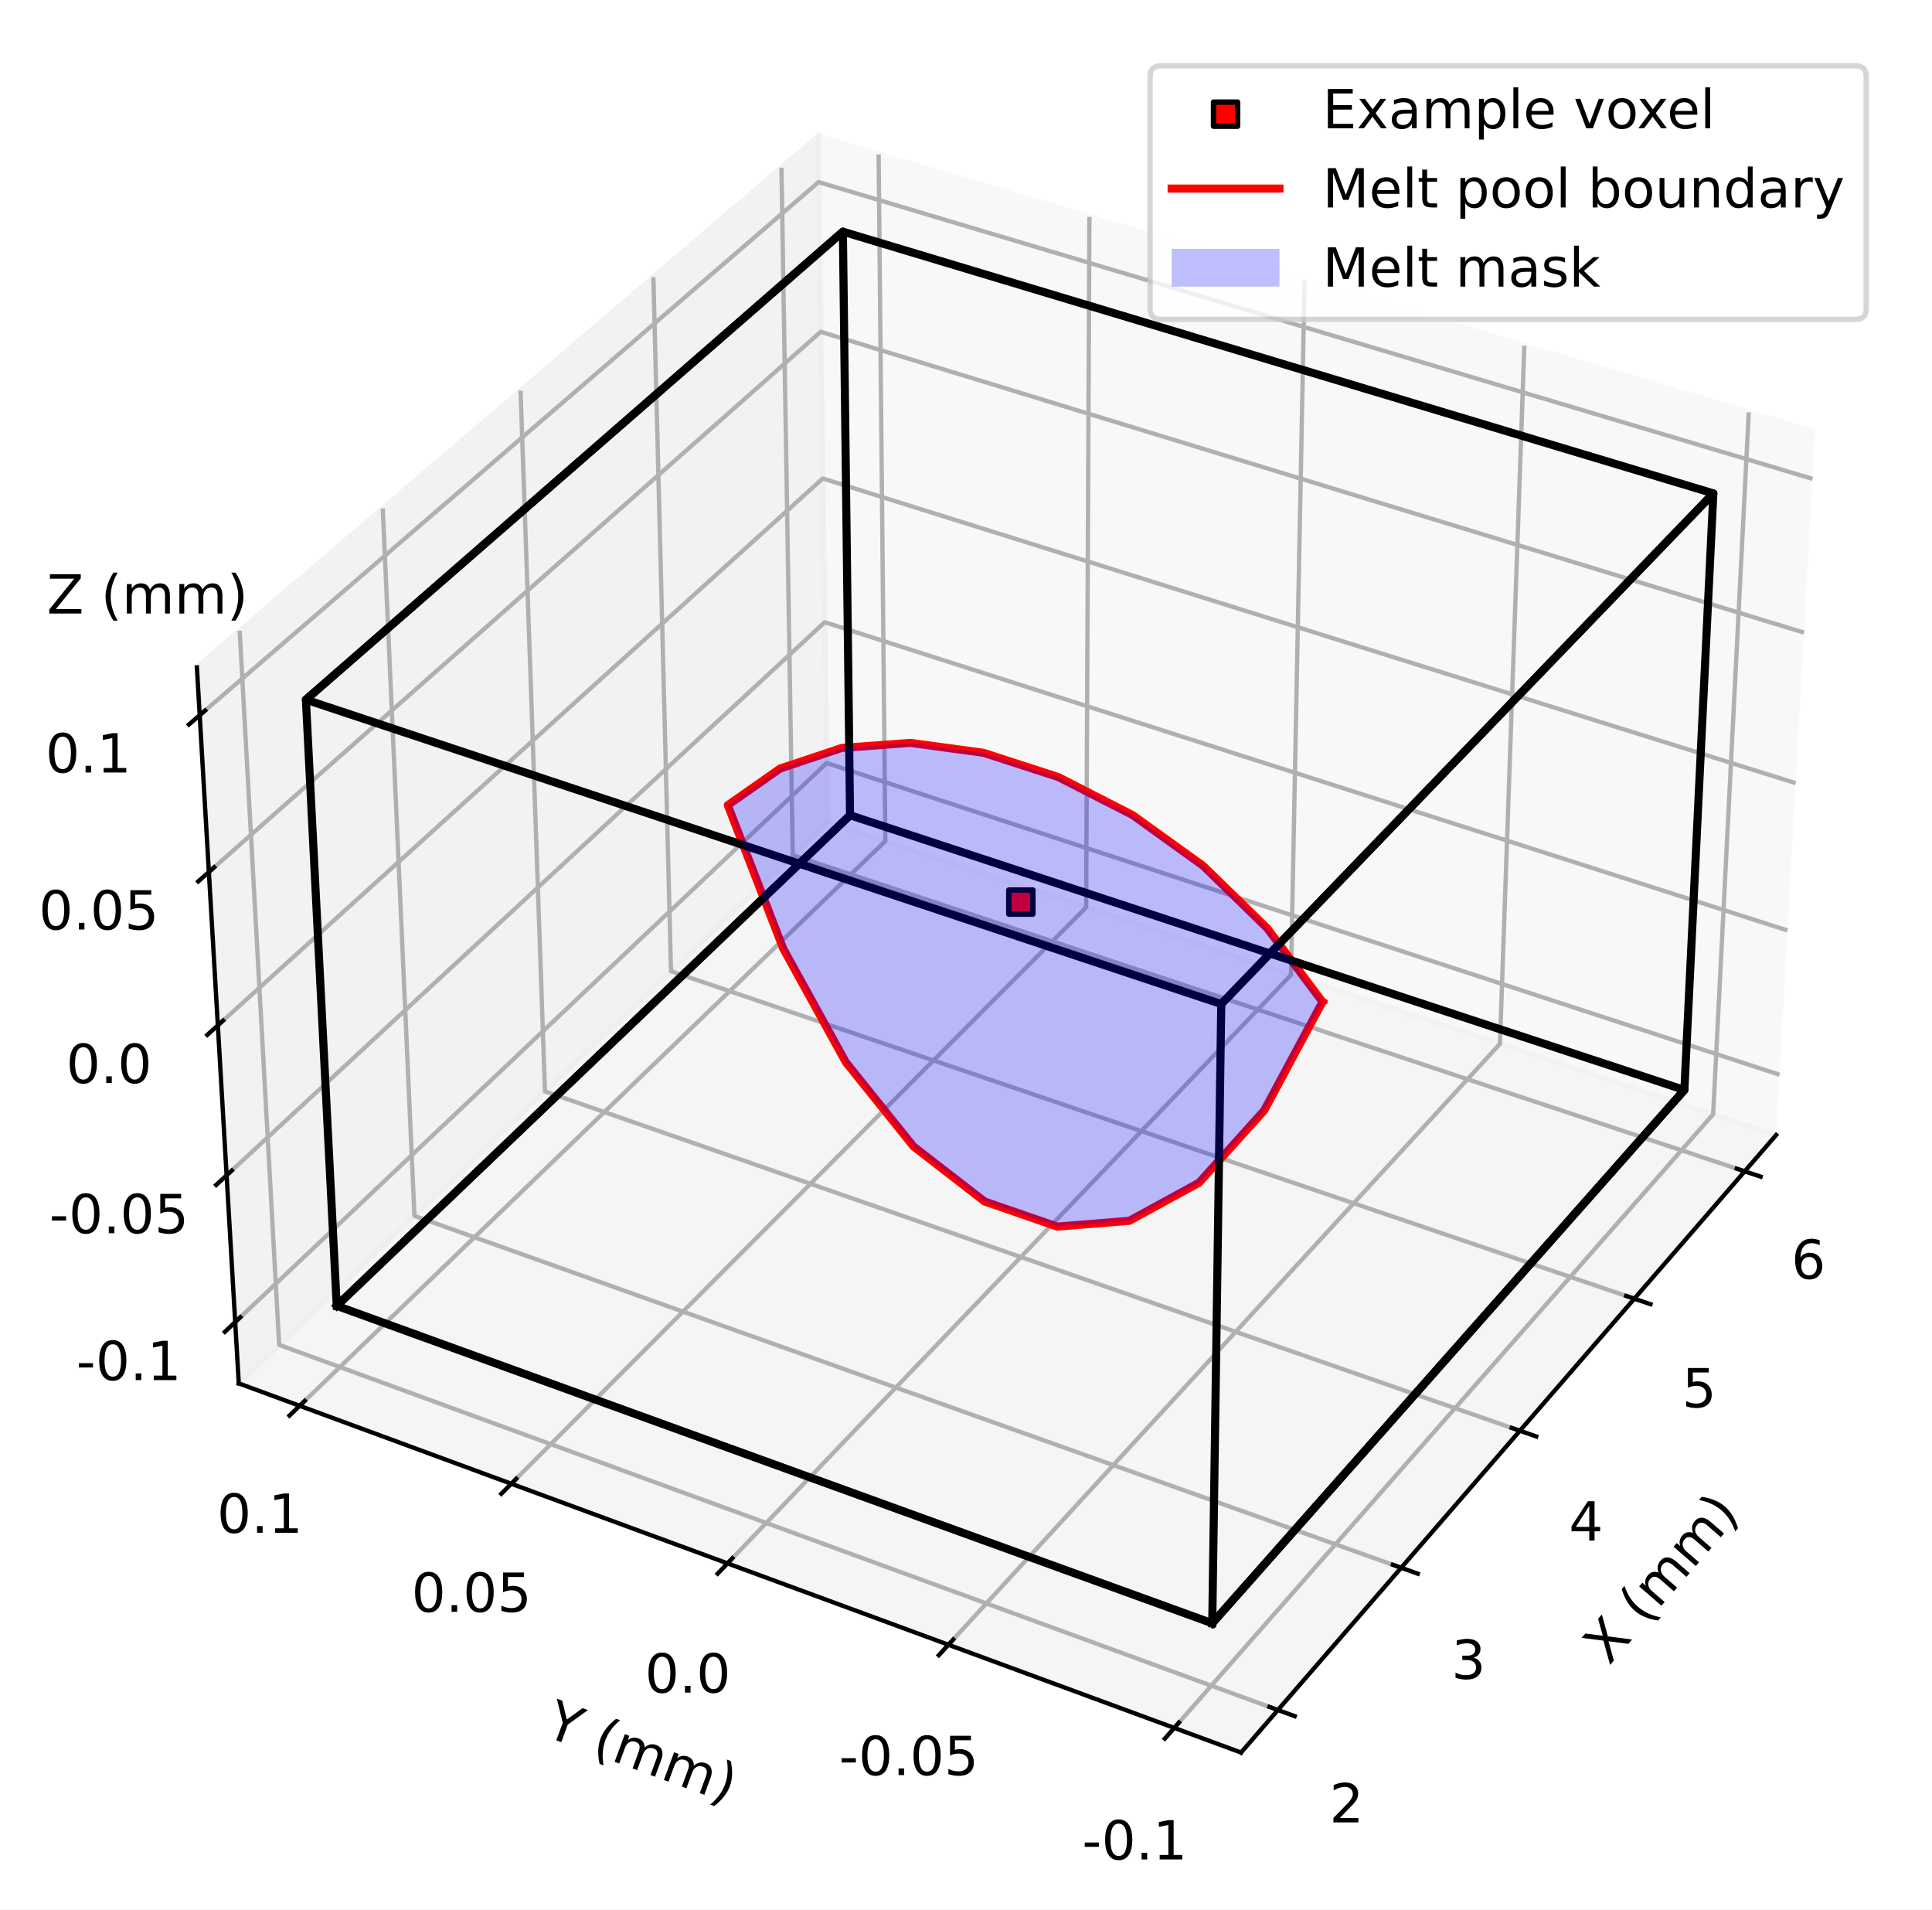
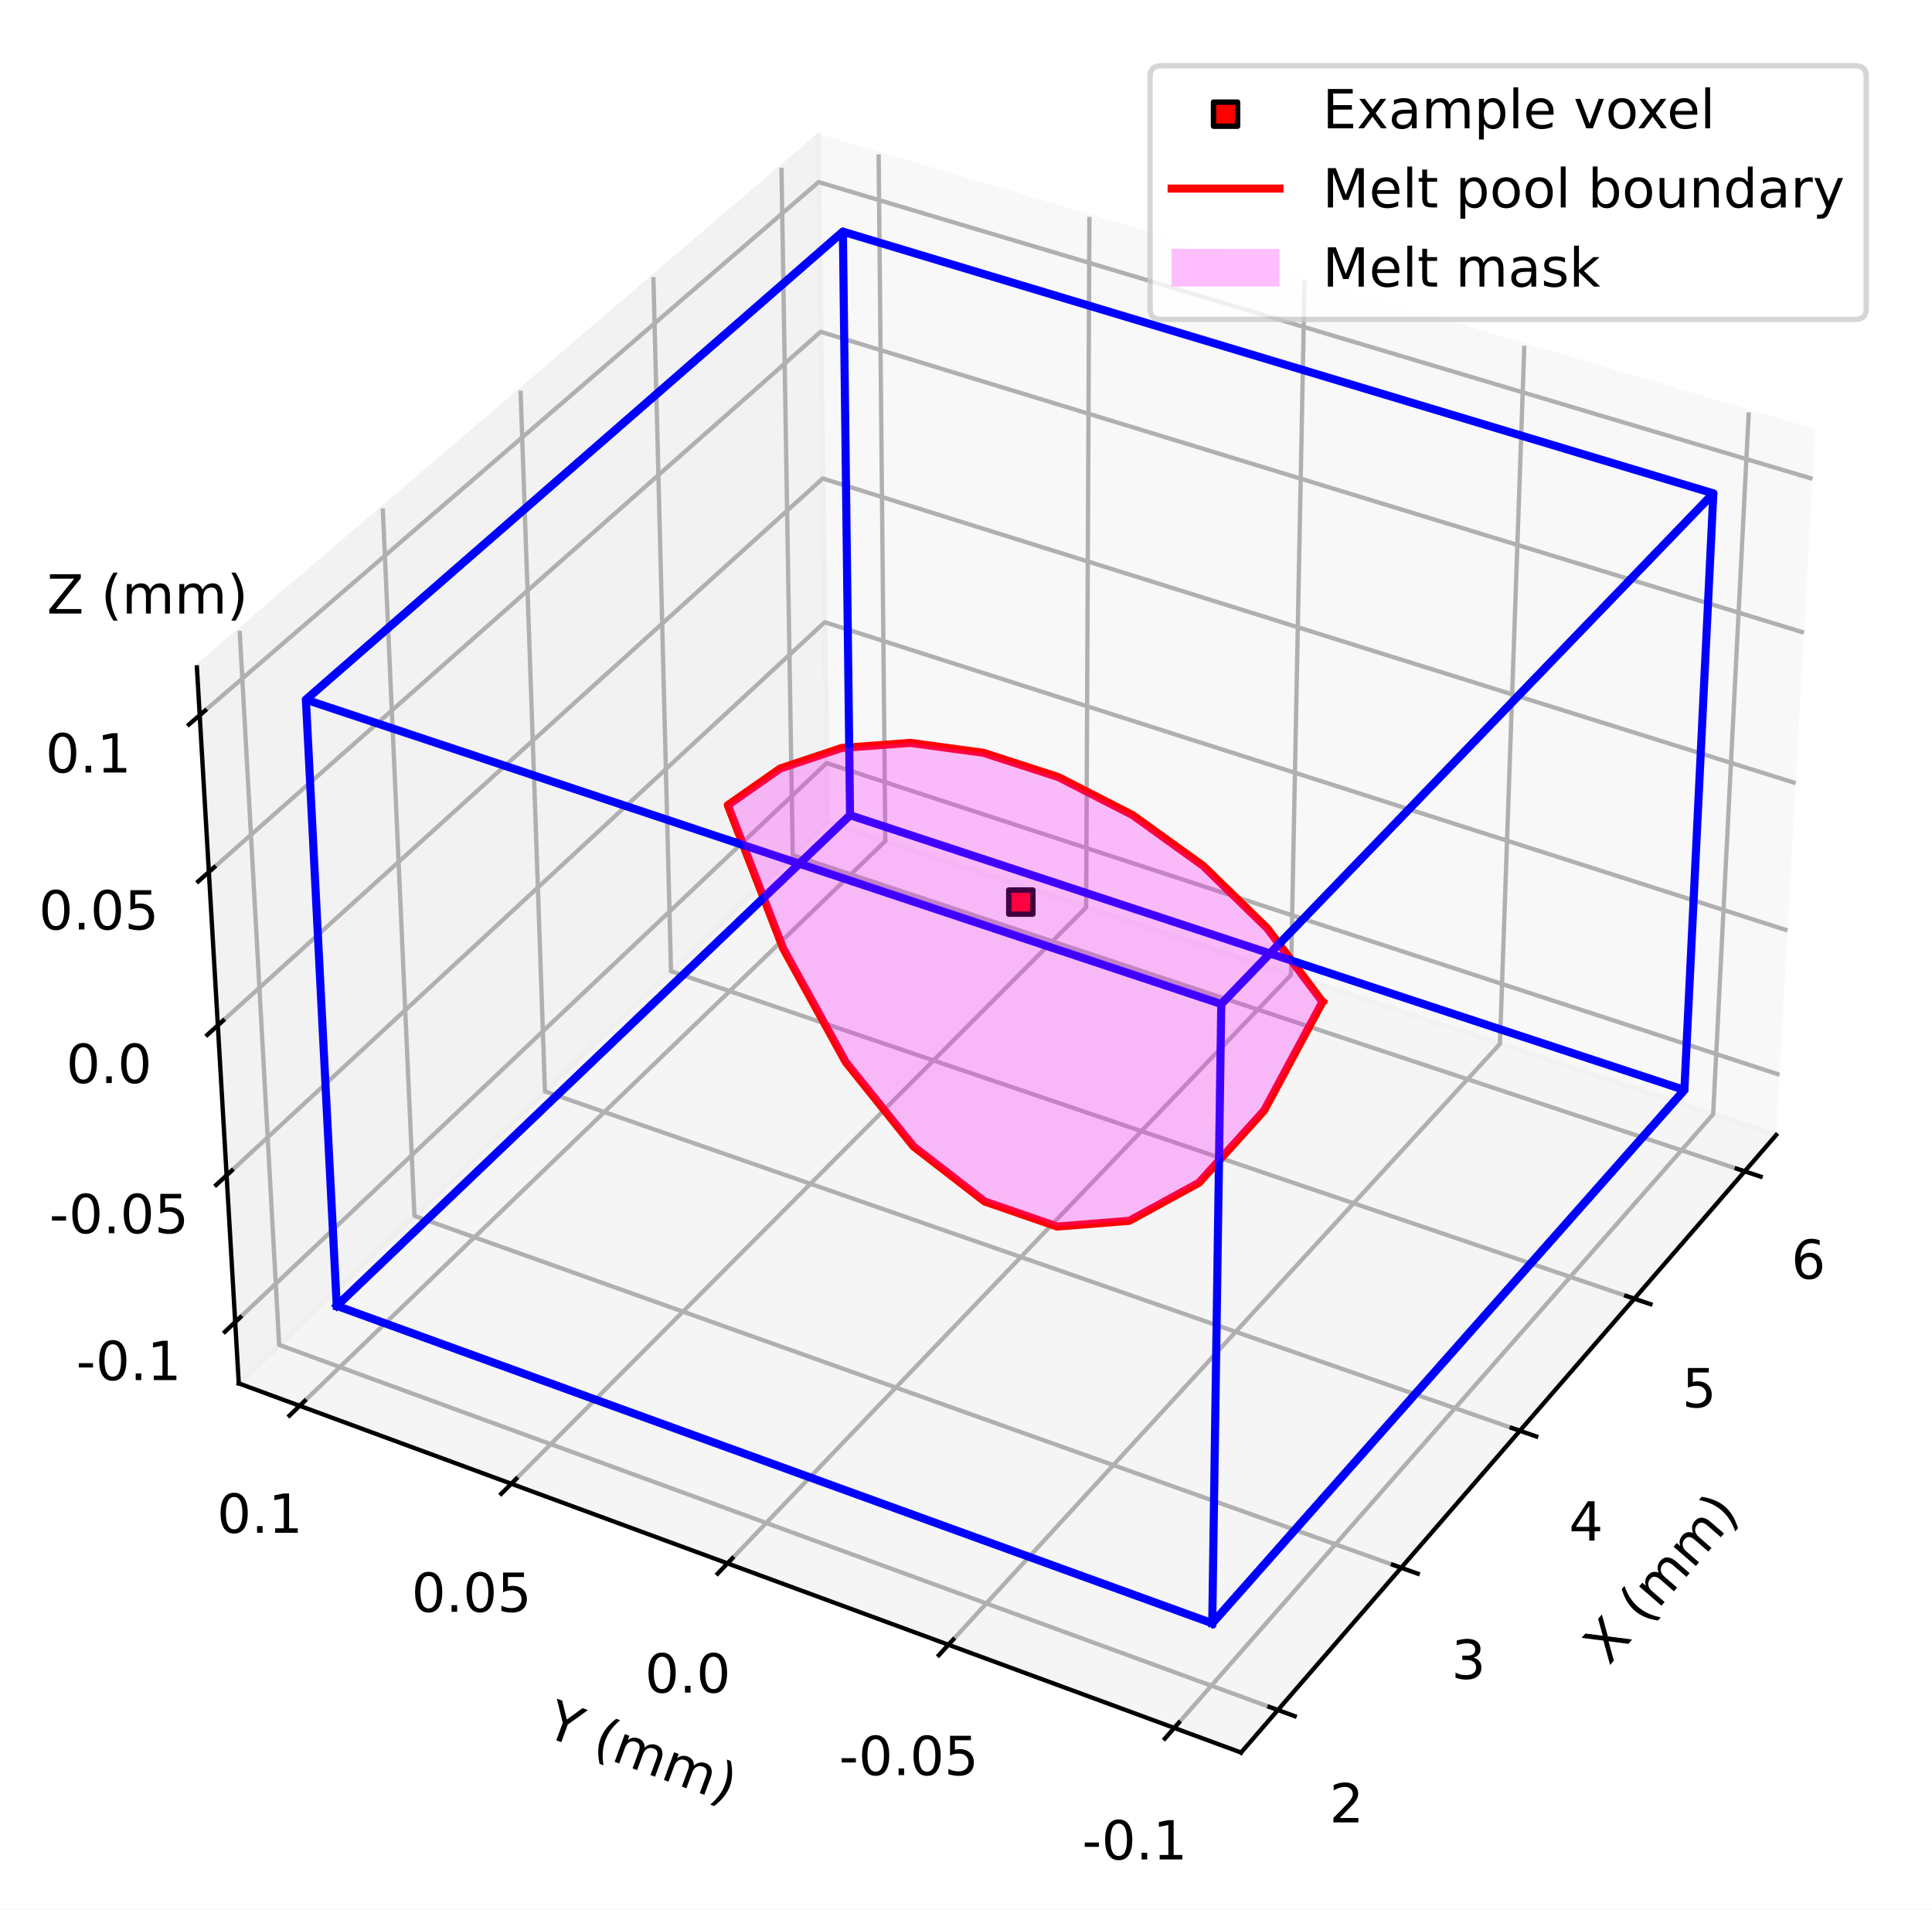
<svg xmlns="http://www.w3.org/2000/svg" xmlns:xlink="http://www.w3.org/1999/xlink" width="358.395pt" height="354.142pt" viewBox="0 0 358.395 354.142" version="1.1">
  <defs>
    <style type="text/css">*{stroke-linejoin: round; stroke-linecap: butt}</style>
  </defs>
  <g id="figure_1">
    <g id="patch_1">
      <path d="M 0 354.142  L 358.395 354.142  L 358.395 0  L 0 0  z " style="fill: #ffffff" />
    </g>
    <g id="patch_2">
      <path d="M 18.555 339.84  L 351.195 339.84  L 351.195 7.2  L 18.555 7.2  z " style="fill: #ffffff" />
    </g>
    <g id="pane3d_1">
      <g id="patch_3">
        <path d="M 329.483 210.506  L 153.502 152.449  L 151.738 25.306  L 336.715 80.112  " style="fill: #f2f2f2; opacity: 0.5; stroke: #f2f2f2; stroke-linejoin: miter" />
      </g>
    </g>
    <g id="pane3d_2">
      <g id="patch_4">
        <path d="M 44.294 256.569  L 153.502 152.449  L 151.738 25.306  L 36.527 123.775  " style="fill: #e6e6e6; opacity: 0.5; stroke: #e6e6e6; stroke-linejoin: miter" />
      </g>
    </g>
    <g id="pane3d_3">
      <g id="patch_5">
        <path d="M 230.219 325.033  L 329.483 210.506  L 153.502 152.449  L 44.294 256.569  " style="fill: #ececec; opacity: 0.5; stroke: #ececec; stroke-linejoin: miter" />
      </g>
    </g>
    <g id="grid3d_1">
      <g id="Line3DCollection_1">
        <path d="M 237.054 317.147  L 51.786 249.426  L 44.461 116.993  " style="fill: none; stroke: #b0b0b0; stroke-width: 0.8" />
        <path d="M 259.92 290.765  L 76.88 225.501  L 71.004 94.308  " style="fill: none; stroke: #b0b0b0; stroke-width: 0.8" />
        <path d="M 281.944 265.354  L 101.094 202.415  L 96.568 72.459  " style="fill: none; stroke: #b0b0b0; stroke-width: 0.8" />
        <path d="M 303.173 240.862  L 124.473 180.126  L 121.205 51.402  " style="fill: none; stroke: #b0b0b0; stroke-width: 0.8" />
        <path d="M 323.647 217.239  L 147.059 158.593  L 144.966 31.094  " style="fill: none; stroke: #b0b0b0; stroke-width: 0.8" />
      </g>
    </g>
    <g id="grid3d_2">
      <g id="Line3DCollection_2">
        <path d="M 324.403 76.464  L 317.796 206.651  L 217.826 320.469  " style="fill: none; stroke: #b0b0b0; stroke-width: 0.8" />
        <path d="M 282.77 64.129  L 278.246 193.603  L 175.936 305.044  " style="fill: none; stroke: #b0b0b0; stroke-width: 0.8" />
        <path d="M 242.008 52.052  L 239.484 180.815  L 134.952 289.952  " style="fill: none; stroke: #b0b0b0; stroke-width: 0.8" />
        <path d="M 202.091 40.225  L 201.487 168.279  L 94.845 275.183  " style="fill: none; stroke: #b0b0b0; stroke-width: 0.8" />
        <path d="M 162.991 28.64  L 164.232 155.989  L 55.588 260.728  " style="fill: none; stroke: #b0b0b0; stroke-width: 0.8" />
      </g>
    </g>
    <g id="grid3d_3">
      <g id="Line3DCollection_3">
        <path d="M 43.629 245.2  L 153.351 141.523  L 330.103 199.324  " style="fill: none; stroke: #b0b0b0; stroke-width: 0.8" />
        <path d="M 42.037 217.984  L 152.988 115.398  L 331.587 172.569  " style="fill: none; stroke: #b0b0b0; stroke-width: 0.8" />
        <path d="M 40.41 190.167  L 152.618 88.741  L 333.102 145.244  " style="fill: none; stroke: #b0b0b0; stroke-width: 0.8" />
        <path d="M 38.746 161.728  L 152.241 61.537  L 334.65 117.331  " style="fill: none; stroke: #b0b0b0; stroke-width: 0.8" />
        <path d="M 37.046 132.647  L 151.855 33.768  L 336.232 88.809  " style="fill: none; stroke: #b0b0b0; stroke-width: 0.8" />
      </g>
    </g>
    <g id="axis3d_1">
      <g id="line2d_1">
        <path d="M 329.483 210.506  L 230.219 325.033  " style="fill: none; stroke: #000000; stroke-width: 0.8; stroke-linecap: square" />
      </g>
      <g id="xtick_1">
        <g id="line2d_2">
          <path d="M 235.497 316.578  L 240.171 318.286  " style="fill: none; stroke: #000000; stroke-width: 0.8; stroke-linecap: square" />
        </g>
        <g id="text_1">
          <g transform="translate(246.6219 337.9951) scale(0.1 -0.1)">
            <defs>
              <path id="DejaVuSans-32" d="M 1228 531  L 3431 531  L 3431 0  L 469 0  L 469 531  Q 828 903 1448 1529  Q 2069 2156 2228 2338  Q 2531 2678 2651 2914  Q 2772 3150 2772 3378  Q 2772 3750 2511 3984  Q 2250 4219 1831 4219  Q 1534 4219 1204 4116  Q 875 4013 500 3803  L 500 4441  Q 881 4594 1212 4672  Q 1544 4750 1819 4750  Q 2544 4750 2975 4387  Q 3406 4025 3406 3419  Q 3406 3131 3298 2873  Q 3191 2616 2906 2266  Q 2828 2175 2409 1742  Q 1991 1309 1228 531  z " transform="scale(0.015625)" />
            </defs>
            <use xlink:href="#DejaVuSans-32" />
          </g>
        </g>
      </g>
      <g id="xtick_2">
        <g id="line2d_3">
          <path d="M 258.384 290.217  L 262.996 291.862  " style="fill: none; stroke: #000000; stroke-width: 0.8; stroke-linecap: square" />
        </g>
        <g id="text_2">
          <g transform="translate(269.2452 311.3693) scale(0.1 -0.1)">
            <defs>
              <path id="DejaVuSans-33" d="M 2597 2516  Q 3050 2419 3304 2112  Q 3559 1806 3559 1356  Q 3559 666 3084 287  Q 2609 -91 1734 -91  Q 1441 -91 1130 -33  Q 819 25 488 141  L 488 750  Q 750 597 1062 519  Q 1375 441 1716 441  Q 2309 441 2620 675  Q 2931 909 2931 1356  Q 2931 1769 2642 2001  Q 2353 2234 1838 2234  L 1294 2234  L 1294 2753  L 1863 2753  Q 2328 2753 2575 2939  Q 2822 3125 2822 3475  Q 2822 3834 2567 4026  Q 2313 4219 1838 4219  Q 1578 4219 1281 4162  Q 984 4106 628 3988  L 628 4550  Q 988 4650 1302 4700  Q 1616 4750 1894 4750  Q 2613 4750 3031 4423  Q 3450 4097 3450 3541  Q 3450 3153 3228 2886  Q 3006 2619 2597 2516  z " transform="scale(0.015625)" />
            </defs>
            <use xlink:href="#DejaVuSans-33" />
          </g>
        </g>
      </g>
      <g id="xtick_3">
        <g id="line2d_4">
          <path d="M 280.428 264.827  L 284.981 266.411  " style="fill: none; stroke: #000000; stroke-width: 0.8; stroke-linecap: square" />
        </g>
        <g id="text_3">
          <g transform="translate(291.0358 285.7234) scale(0.1 -0.1)">
            <defs>
              <path id="DejaVuSans-34" d="M 2419 4116  L 825 1625  L 2419 1625  L 2419 4116  z M 2253 4666  L 3047 4666  L 3047 1625  L 3713 1625  L 3713 1100  L 3047 1100  L 3047 0  L 2419 0  L 2419 1100  L 313 1100  L 313 1709  L 2253 4666  z " transform="scale(0.015625)" />
            </defs>
            <use xlink:href="#DejaVuSans-34" />
          </g>
        </g>
      </g>
      <g id="xtick_4">
        <g id="line2d_5">
          <path d="M 301.675 240.353  L 306.171 241.881  " style="fill: none; stroke: #000000; stroke-width: 0.8; stroke-linecap: square" />
        </g>
        <g id="text_4">
          <g transform="translate(312.0391 261.0042) scale(0.1 -0.1)">
            <defs>
              <path id="DejaVuSans-35" d="M 691 4666  L 3169 4666  L 3169 4134  L 1269 4134  L 1269 2991  Q 1406 3038 1543 3061  Q 1681 3084 1819 3084  Q 2600 3084 3056 2656  Q 3513 2228 3513 1497  Q 3513 744 3044 326  Q 2575 -91 1722 -91  Q 1428 -91 1123 -41  Q 819 9 494 109  L 494 744  Q 775 591 1075 516  Q 1375 441 1709 441  Q 2250 441 2565 725  Q 2881 1009 2881 1497  Q 2881 1984 2565 2268  Q 2250 2553 1709 2553  Q 1456 2553 1204 2497  Q 953 2441 691 2322  L 691 4666  z " transform="scale(0.015625)" />
            </defs>
            <use xlink:href="#DejaVuSans-35" />
          </g>
        </g>
      </g>
      <g id="xtick_5">
        <g id="line2d_6">
          <path d="M 322.169 216.748  L 326.608 218.222  " style="fill: none; stroke: #000000; stroke-width: 0.8; stroke-linecap: square" />
        </g>
        <g id="text_5">
          <g transform="translate(332.2968 237.1624) scale(0.1 -0.1)">
            <defs>
              <path id="DejaVuSans-36" d="M 2113 2584  Q 1688 2584 1439 2293  Q 1191 2003 1191 1497  Q 1191 994 1439 701  Q 1688 409 2113 409  Q 2538 409 2786 701  Q 3034 994 3034 1497  Q 3034 2003 2786 2293  Q 2538 2584 2113 2584  z M 3366 4563  L 3366 3988  Q 3128 4100 2886 4159  Q 2644 4219 2406 4219  Q 1781 4219 1451 3797  Q 1122 3375 1075 2522  Q 1259 2794 1537 2939  Q 1816 3084 2150 3084  Q 2853 3084 3261 2657  Q 3669 2231 3669 1497  Q 3669 778 3244 343  Q 2819 -91 2113 -91  Q 1303 -91 875 529  Q 447 1150 447 2328  Q 447 3434 972 4092  Q 1497 4750 2381 4750  Q 2619 4750 2861 4703  Q 3103 4656 3366 4563  z " transform="scale(0.015625)" />
            </defs>
            <use xlink:href="#DejaVuSans-36" />
          </g>
        </g>
      </g>
      <g id="text_6">
        <g transform="translate(298.4852 309.0163) rotate(-49.0834) scale(0.1 -0.1)">
          <defs>
            <path id="DejaVuSans-58" d="M 403 4666  L 1081 4666  L 2241 2931  L 3406 4666  L 4084 4666  L 2584 2425  L 4184 0  L 3506 0  L 2194 1984  L 872 0  L 191 0  L 1856 2491  L 403 4666  z " transform="scale(0.015625)" />
            <path id="DejaVuSans-20" transform="scale(0.015625)" />
            <path id="DejaVuSans-28" d="M 1984 4856  Q 1566 4138 1362 3434  Q 1159 2731 1159 2009  Q 1159 1288 1364 580  Q 1569 -128 1984 -844  L 1484 -844  Q 1016 -109 783 600  Q 550 1309 550 2009  Q 550 2706 781 3412  Q 1013 4119 1484 4856  L 1984 4856  z " transform="scale(0.015625)" />
            <path id="DejaVuSans-6d" d="M 3328 2828  Q 3544 3216 3844 3400  Q 4144 3584 4550 3584  Q 5097 3584 5394 3201  Q 5691 2819 5691 2113  L 5691 0  L 5113 0  L 5113 2094  Q 5113 2597 4934 2840  Q 4756 3084 4391 3084  Q 3944 3084 3684 2787  Q 3425 2491 3425 1978  L 3425 0  L 2847 0  L 2847 2094  Q 2847 2600 2669 2842  Q 2491 3084 2119 3084  Q 1678 3084 1418 2786  Q 1159 2488 1159 1978  L 1159 0  L 581 0  L 581 3500  L 1159 3500  L 1159 2956  Q 1356 3278 1631 3431  Q 1906 3584 2284 3584  Q 2666 3584 2933 3390  Q 3200 3197 3328 2828  z " transform="scale(0.015625)" />
            <path id="DejaVuSans-29" d="M 513 4856  L 1013 4856  Q 1481 4119 1714 3412  Q 1947 2706 1947 2009  Q 1947 1309 1714 600  Q 1481 -109 1013 -844  L 513 -844  Q 928 -128 1133 580  Q 1338 1288 1338 2009  Q 1338 2731 1133 3434  Q 928 4138 513 4856  z " transform="scale(0.015625)" />
          </defs>
          <use xlink:href="#DejaVuSans-58" />
          <use xlink:href="#DejaVuSans-20" transform="translate(68.50586 0)" />
          <use xlink:href="#DejaVuSans-28" transform="translate(100.293 0)" />
          <use xlink:href="#DejaVuSans-6d" transform="translate(139.3066 0)" />
          <use xlink:href="#DejaVuSans-6d" transform="translate(236.7188 0)" />
          <use xlink:href="#DejaVuSans-29" transform="translate(334.1309 0)" />
        </g>
      </g>
    </g>
    <g id="axis3d_2">
      <g id="line2d_7">
        <path d="M 44.294 256.569  L 230.219 325.033  " style="fill: none; stroke: #000000; stroke-width: 0.8; stroke-linecap: square" />
      </g>
      <g id="xtick_6">
        <g id="line2d_8">
          <path d="M 218.695 319.479  L 216.084 322.453  " style="fill: none; stroke: #000000; stroke-width: 0.8; stroke-linecap: square" />
        </g>
        <g id="text_7">
          <g transform="translate(200.735 344.8621) scale(0.1 -0.1)">
            <defs>
              <path id="DejaVuSans-2d" d="M 313 2009  L 1997 2009  L 1997 1497  L 313 1497  L 313 2009  z " transform="scale(0.015625)" />
              <path id="DejaVuSans-30" d="M 2034 4250  Q 1547 4250 1301 3770  Q 1056 3291 1056 2328  Q 1056 1369 1301 889  Q 1547 409 2034 409  Q 2525 409 2770 889  Q 3016 1369 3016 2328  Q 3016 3291 2770 3770  Q 2525 4250 2034 4250  z M 2034 4750  Q 2819 4750 3233 4129  Q 3647 3509 3647 2328  Q 3647 1150 3233 529  Q 2819 -91 2034 -91  Q 1250 -91 836 529  Q 422 1150 422 2328  Q 422 3509 836 4129  Q 1250 4750 2034 4750  z " transform="scale(0.015625)" />
              <path id="DejaVuSans-2e" d="M 684 794  L 1344 794  L 1344 0  L 684 0  L 684 794  z " transform="scale(0.015625)" />
              <path id="DejaVuSans-31" d="M 794 531  L 1825 531  L 1825 4091  L 703 3866  L 703 4441  L 1819 4666  L 2450 4666  L 2450 531  L 3481 531  L 3481 0  L 794 0  L 794 531  z " transform="scale(0.015625)" />
            </defs>
            <use xlink:href="#DejaVuSans-2d" />
            <use xlink:href="#DejaVuSans-30" transform="translate(36.08398 0)" />
            <use xlink:href="#DejaVuSans-2e" transform="translate(99.70703 0)" />
            <use xlink:href="#DejaVuSans-31" transform="translate(131.4941 0)" />
          </g>
        </g>
      </g>
      <g id="xtick_7">
        <g id="line2d_9">
          <path d="M 176.825 304.075  L 174.154 306.984  " style="fill: none; stroke: #000000; stroke-width: 0.8; stroke-linecap: square" />
        </g>
        <g id="text_8">
          <g transform="translate(155.6485 329.2176) scale(0.1 -0.1)">
            <use xlink:href="#DejaVuSans-2d" />
            <use xlink:href="#DejaVuSans-30" transform="translate(36.08398 0)" />
            <use xlink:href="#DejaVuSans-2e" transform="translate(99.70703 0)" />
            <use xlink:href="#DejaVuSans-30" transform="translate(131.4941 0)" />
            <use xlink:href="#DejaVuSans-35" transform="translate(195.1172 0)" />
          </g>
        </g>
      </g>
      <g id="xtick_8">
        <g id="line2d_10">
          <path d="M 135.859 289.005  L 133.133 291.851  " style="fill: none; stroke: #000000; stroke-width: 0.8; stroke-linecap: square" />
        </g>
        <g id="text_9">
          <g transform="translate(119.6372 313.9123) scale(0.1 -0.1)">
            <use xlink:href="#DejaVuSans-30" />
            <use xlink:href="#DejaVuSans-2e" transform="translate(63.62305 0)" />
            <use xlink:href="#DejaVuSans-30" transform="translate(95.41016 0)" />
          </g>
        </g>
      </g>
      <g id="xtick_9">
        <g id="line2d_11">
          <path d="M 95.77 274.256  L 92.991 277.042  " style="fill: none; stroke: #000000; stroke-width: 0.8; stroke-linecap: square" />
        </g>
        <g id="text_10">
          <g transform="translate(76.33901 298.9354) scale(0.1 -0.1)">
            <use xlink:href="#DejaVuSans-30" />
            <use xlink:href="#DejaVuSans-2e" transform="translate(63.62305 0)" />
            <use xlink:href="#DejaVuSans-30" transform="translate(95.41016 0)" />
            <use xlink:href="#DejaVuSans-35" transform="translate(159.0332 0)" />
          </g>
        </g>
      </g>
      <g id="xtick_10">
        <g id="line2d_12">
          <path d="M 56.529 259.82  L 53.701 262.547  " style="fill: none; stroke: #000000; stroke-width: 0.8; stroke-linecap: square" />
        </g>
        <g id="text_11">
          <g transform="translate(40.25474 284.2763) scale(0.1 -0.1)">
            <use xlink:href="#DejaVuSans-30" />
            <use xlink:href="#DejaVuSans-2e" transform="translate(63.62305 0)" />
            <use xlink:href="#DejaVuSans-31" transform="translate(95.41016 0)" />
          </g>
        </g>
      </g>
      <g id="text_12">
        <g transform="translate(100.7907 321.8864) rotate(-339.7847) scale(0.1 -0.1)">
          <defs>
            <path id="DejaVuSans-59" d="M -13 4666  L 666 4666  L 1959 2747  L 3244 4666  L 3922 4666  L 2272 2222  L 2272 0  L 1638 0  L 1638 2222  L -13 4666  z " transform="scale(0.015625)" />
          </defs>
          <use xlink:href="#DejaVuSans-59" />
          <use xlink:href="#DejaVuSans-20" transform="translate(61.08398 0)" />
          <use xlink:href="#DejaVuSans-28" transform="translate(92.87109 0)" />
          <use xlink:href="#DejaVuSans-6d" transform="translate(131.8848 0)" />
          <use xlink:href="#DejaVuSans-6d" transform="translate(229.2969 0)" />
          <use xlink:href="#DejaVuSans-29" transform="translate(326.709 0)" />
        </g>
      </g>
    </g>
    <g id="axis3d_3">
      <g id="line2d_13">
        <path d="M 44.294 256.569  L 36.527 123.775  " style="fill: none; stroke: #000000; stroke-width: 0.8; stroke-linecap: square" />
      </g>
      <g id="xtick_11">
        <g id="line2d_14">
          <path d="M 44.58 244.301  L 41.723 247.001  " style="fill: none; stroke: #000000; stroke-width: 0.8; stroke-linecap: square" />
        </g>
        <g id="text_13">
          <g transform="translate(14.13444 255.9594) scale(0.1 -0.1)">
            <use xlink:href="#DejaVuSans-2d" />
            <use xlink:href="#DejaVuSans-30" transform="translate(36.08398 0)" />
            <use xlink:href="#DejaVuSans-2e" transform="translate(99.70703 0)" />
            <use xlink:href="#DejaVuSans-31" transform="translate(131.4941 0)" />
          </g>
        </g>
      </g>
      <g id="xtick_12">
        <g id="line2d_15">
          <path d="M 42.999 217.094  L 40.108 219.767  " style="fill: none; stroke: #000000; stroke-width: 0.8; stroke-linecap: square" />
        </g>
        <g id="text_14">
          <g transform="translate(9.14139 228.7127) scale(0.1 -0.1)">
            <use xlink:href="#DejaVuSans-2d" />
            <use xlink:href="#DejaVuSans-30" transform="translate(36.08398 0)" />
            <use xlink:href="#DejaVuSans-2e" transform="translate(99.70703 0)" />
            <use xlink:href="#DejaVuSans-30" transform="translate(131.4941 0)" />
            <use xlink:href="#DejaVuSans-35" transform="translate(195.1172 0)" />
          </g>
        </g>
      </g>
      <g id="xtick_13">
        <g id="line2d_16">
          <path d="M 41.384 189.286  L 38.457 191.932  " style="fill: none; stroke: #000000; stroke-width: 0.8; stroke-linecap: square" />
        </g>
        <g id="text_15">
          <g transform="translate(12.27463 200.8629) scale(0.1 -0.1)">
            <use xlink:href="#DejaVuSans-30" />
            <use xlink:href="#DejaVuSans-2e" transform="translate(63.62305 0)" />
            <use xlink:href="#DejaVuSans-30" transform="translate(95.41016 0)" />
          </g>
        </g>
      </g>
      <g id="xtick_14">
        <g id="line2d_17">
          <path d="M 39.733 160.858  L 36.77 163.473  " style="fill: none; stroke: #000000; stroke-width: 0.8; stroke-linecap: square" />
        </g>
        <g id="text_16">
          <g transform="translate(7.2 172.3895) scale(0.1 -0.1)">
            <use xlink:href="#DejaVuSans-30" />
            <use xlink:href="#DejaVuSans-2e" transform="translate(63.62305 0)" />
            <use xlink:href="#DejaVuSans-30" transform="translate(95.41016 0)" />
            <use xlink:href="#DejaVuSans-35" transform="translate(159.0332 0)" />
          </g>
        </g>
      </g>
      <g id="xtick_15">
        <g id="line2d_18">
          <path d="M 38.044 131.787  L 35.044 134.371  " style="fill: none; stroke: #000000; stroke-width: 0.8; stroke-linecap: square" />
        </g>
        <g id="text_17">
          <g transform="translate(8.445003 143.2714) scale(0.1 -0.1)">
            <use xlink:href="#DejaVuSans-30" />
            <use xlink:href="#DejaVuSans-2e" transform="translate(63.62305 0)" />
            <use xlink:href="#DejaVuSans-31" transform="translate(95.41016 0)" />
          </g>
        </g>
      </g>
    </g>
    <g id="axes_1">
      <g id="line2d_19">
-         <path d="M 245.33 185.811  L 235.102 172.191  L 223.184 160.574  L 210.089 151.16  L 196.335 144.122  L 182.43 139.617  L 168.874 137.777  L 156.147 138.718  L 144.712 142.539  L 135.01 149.327  L 145.286 175.911  L 156.892 196.987  L 169.464 212.632  L 182.652 222.832  L 196.111 227.487  L 209.486 226.416  L 222.412 219.357  L 234.5 205.965  L 245.33 185.811  " clip-path="url(#p314d229526)" style="fill: none; stroke: #ff0000; stroke-width: 1.5; stroke-linecap: square" />
+         <path d="M 245.33 185.811  L 235.102 172.191  L 223.184 160.574  L 210.089 151.16  L 196.335 144.122  L 182.43 139.617  L 168.874 137.777  L 156.147 138.718  L 144.712 142.539  L 135.01 149.327  L 145.286 175.911  L 156.892 196.987  L 169.464 212.632  L 182.652 222.832  L 196.111 227.487  L 209.486 226.416  L 222.412 219.357  L 234.5 205.965  L 245.33 185.811  " clip-path="url(#pc1f3b0de9f)" style="fill: none; stroke: #ff0000; stroke-width: 1.5; stroke-linecap: square" />
      </g>
      <g id="line2d_20">
-         <path d="M 224.877 301.057  L 312.461 202.149  L 312.461 202.149  L 157.688 151.197  L 157.688 151.197  L 62.465 242.184  L 62.465 242.184  L 224.877 301.057  " clip-path="url(#p314d229526)" style="fill: none; stroke: #000000; stroke-width: 1.5; stroke-linecap: square" />
+         <path d="M 224.877 301.057  L 312.461 202.149  L 312.461 202.149  L 157.688 151.197  L 157.688 151.197  L 62.465 242.184  L 62.465 242.184  L 224.877 301.057  " clip-path="url(#pc1f3b0de9f)" style="fill: none; stroke: #0000ff; stroke-width: 1.5; stroke-linecap: square" />
      </g>
      <g id="line2d_21">
-         <path d="M 226.551 186.208  L 317.834 91.505  L 317.834 91.505  L 156.362 42.966  L 156.362 42.966  L 56.746 129.761  L 56.746 129.761  L 226.551 186.208  " clip-path="url(#p314d229526)" style="fill: none; stroke: #000000; stroke-width: 1.5; stroke-linecap: square" />
+         <path d="M 226.551 186.208  L 317.834 91.505  L 317.834 91.505  L 156.362 42.966  L 156.362 42.966  L 56.746 129.761  L 56.746 129.761  L 226.551 186.208  " clip-path="url(#pc1f3b0de9f)" style="fill: none; stroke: #0000ff; stroke-width: 1.5; stroke-linecap: square" />
      </g>
      <g id="line2d_22">
-         <path d="M 224.877 301.057  L 312.461 202.149  L 312.461 202.149  L 317.834 91.505  L 317.834 91.505  L 226.551 186.208  L 226.551 186.208  L 224.877 301.057  " clip-path="url(#p314d229526)" style="fill: none; stroke: #000000; stroke-width: 1.5; stroke-linecap: square" />
+         <path d="M 224.877 301.057  L 312.461 202.149  L 312.461 202.149  L 317.834 91.505  L 317.834 91.505  L 226.551 186.208  L 226.551 186.208  L 224.877 301.057  " clip-path="url(#pc1f3b0de9f)" style="fill: none; stroke: #0000ff; stroke-width: 1.5; stroke-linecap: square" />
      </g>
      <g id="line2d_23">
-         <path d="M 62.465 242.184  L 157.688 151.197  L 157.688 151.197  L 156.362 42.966  L 156.362 42.966  L 56.746 129.761  L 56.746 129.761  L 62.465 242.184  " clip-path="url(#p314d229526)" style="fill: none; stroke: #000000; stroke-width: 1.5; stroke-linecap: square" />
+         <path d="M 62.465 242.184  L 157.688 151.197  L 157.688 151.197  L 156.362 42.966  L 156.362 42.966  L 56.746 129.761  L 56.746 129.761  L 62.465 242.184  " clip-path="url(#pc1f3b0de9f)" style="fill: none; stroke: #0000ff; stroke-width: 1.5; stroke-linecap: square" />
      </g>
      <g id="Path3DCollection_1">
        <defs>
-           <path id="mad5d8adf39" d="M -2.236 2.236  L 2.236 2.236  L 2.236 -2.236  L -2.236 -2.236  z " style="stroke: #000000" />
+           <path id="m27badd3c4d" d="M -2.236 2.236  L 2.236 2.236  L 2.236 -2.236  L -2.236 -2.236  z " style="stroke: #000000" />
        </defs>
-         <g clip-path="url(#p314d229526)">
-           <use xlink:href="#mad5d8adf39" x="189.37" y="167.304" style="fill: #ff0000; stroke: #000000" />
+         <g clip-path="url(#pc1f3b0de9f)">
+           <use xlink:href="#m27badd3c4d" x="189.37" y="167.304" style="fill: #ff0000; stroke: #000000" />
        </g>
      </g>
      <g id="text_18">
        <g transform="translate(8.695506 113.7877) scale(0.1 -0.1)">
          <defs>
            <path id="DejaVuSans-5a" d="M 359 4666  L 4025 4666  L 4025 4184  L 1075 531  L 4097 531  L 4097 0  L 288 0  L 288 481  L 3238 4134  L 359 4134  L 359 4666  z " transform="scale(0.015625)" />
          </defs>
          <use xlink:href="#DejaVuSans-5a" />
          <use xlink:href="#DejaVuSans-20" transform="translate(68.50586 0)" />
          <use xlink:href="#DejaVuSans-28" transform="translate(100.293 0)" />
          <use xlink:href="#DejaVuSans-6d" transform="translate(139.3066 0)" />
          <use xlink:href="#DejaVuSans-6d" transform="translate(236.7188 0)" />
          <use xlink:href="#DejaVuSans-29" transform="translate(334.1309 0)" />
        </g>
      </g>
      <g id="Poly3DCollection_1">
-         <path d="M 135.01 149.327  L 145.286 175.911  L 156.892 196.987  L 169.464 212.632  L 182.652 222.832  L 196.111 227.487  L 209.486 226.416  L 222.412 219.357  L 234.5 205.965  L 245.33 185.811  L 135.01 149.327  L 144.712 142.539  L 156.147 138.718  L 168.874 137.777  L 182.43 139.617  L 196.335 144.122  L 210.089 151.16  L 223.184 160.574  L 235.102 172.191  L 245.33 185.811  z " clip-path="url(#p314d229526)" style="fill: #0000ff; fill-opacity: 0.25" />
+         <path d="M 135.01 149.327  L 145.286 175.911  L 156.892 196.987  L 169.464 212.632  L 182.652 222.832  L 196.111 227.487  L 209.486 226.416  L 222.412 219.357  L 234.5 205.965  L 245.33 185.811  L 135.01 149.327  L 144.712 142.539  L 156.147 138.718  L 168.874 137.777  L 182.43 139.617  L 196.335 144.122  L 210.089 151.16  L 223.184 160.574  L 235.102 172.191  L 245.33 185.811  z " clip-path="url(#pc1f3b0de9f)" style="fill: #ff00ff; fill-opacity: 0.25" />
      </g>
      <g id="legend_1">
        <g id="patch_6">
          <path d="M 215.346 59.234  L 344.195 59.234  Q 346.195 59.234 346.195 57.234  L 346.195 14.2  Q 346.195 12.2 344.195 12.2  L 215.346 12.2  Q 213.346 12.2 213.346 14.2  L 213.346 57.234  Q 213.346 59.234 215.346 59.234  z " style="fill: #ffffff; opacity: 0.8; stroke: #cccccc; stroke-linejoin: miter" />
        </g>
        <g id="Path3DCollection_2">
          <g>
-             <use xlink:href="#mad5d8adf39" x="227.346" y="21.173" style="fill: #ff0000; stroke: #000000" />
+             <use xlink:href="#m27badd3c4d" x="227.346" y="21.173" style="fill: #ff0000; stroke: #000000" />
          </g>
        </g>
        <g id="text_19">
          <g transform="translate(245.3461 23.79844) scale(0.1 -0.1)">
            <defs>
              <path id="DejaVuSans-45" d="M 628 4666  L 3578 4666  L 3578 4134  L 1259 4134  L 1259 2753  L 3481 2753  L 3481 2222  L 1259 2222  L 1259 531  L 3634 531  L 3634 0  L 628 0  L 628 4666  z " transform="scale(0.015625)" />
              <path id="DejaVuSans-78" d="M 3513 3500  L 2247 1797  L 3578 0  L 2900 0  L 1881 1375  L 863 0  L 184 0  L 1544 1831  L 300 3500  L 978 3500  L 1906 2253  L 2834 3500  L 3513 3500  z " transform="scale(0.015625)" />
              <path id="DejaVuSans-61" d="M 2194 1759  Q 1497 1759 1228 1600  Q 959 1441 959 1056  Q 959 750 1161 570  Q 1363 391 1709 391  Q 2188 391 2477 730  Q 2766 1069 2766 1631  L 2766 1759  L 2194 1759  z M 3341 1997  L 3341 0  L 2766 0  L 2766 531  Q 2569 213 2275 61  Q 1981 -91 1556 -91  Q 1019 -91 701 211  Q 384 513 384 1019  Q 384 1609 779 1909  Q 1175 2209 1959 2209  L 2766 2209  L 2766 2266  Q 2766 2663 2505 2880  Q 2244 3097 1772 3097  Q 1472 3097 1187 3025  Q 903 2953 641 2809  L 641 3341  Q 956 3463 1253 3523  Q 1550 3584 1831 3584  Q 2591 3584 2966 3190  Q 3341 2797 3341 1997  z " transform="scale(0.015625)" />
              <path id="DejaVuSans-70" d="M 1159 525  L 1159 -1331  L 581 -1331  L 581 3500  L 1159 3500  L 1159 2969  Q 1341 3281 1617 3432  Q 1894 3584 2278 3584  Q 2916 3584 3314 3078  Q 3713 2572 3713 1747  Q 3713 922 3314 415  Q 2916 -91 2278 -91  Q 1894 -91 1617 61  Q 1341 213 1159 525  z M 3116 1747  Q 3116 2381 2855 2742  Q 2594 3103 2138 3103  Q 1681 3103 1420 2742  Q 1159 2381 1159 1747  Q 1159 1113 1420 752  Q 1681 391 2138 391  Q 2594 391 2855 752  Q 3116 1113 3116 1747  z " transform="scale(0.015625)" />
              <path id="DejaVuSans-6c" d="M 603 4863  L 1178 4863  L 1178 0  L 603 0  L 603 4863  z " transform="scale(0.015625)" />
              <path id="DejaVuSans-65" d="M 3597 1894  L 3597 1613  L 953 1613  Q 991 1019 1311 708  Q 1631 397 2203 397  Q 2534 397 2845 478  Q 3156 559 3463 722  L 3463 178  Q 3153 47 2828 -22  Q 2503 -91 2169 -91  Q 1331 -91 842 396  Q 353 884 353 1716  Q 353 2575 817 3079  Q 1281 3584 2069 3584  Q 2775 3584 3186 3129  Q 3597 2675 3597 1894  z M 3022 2063  Q 3016 2534 2758 2815  Q 2500 3097 2075 3097  Q 1594 3097 1305 2825  Q 1016 2553 972 2059  L 3022 2063  z " transform="scale(0.015625)" />
              <path id="DejaVuSans-76" d="M 191 3500  L 800 3500  L 1894 563  L 2988 3500  L 3597 3500  L 2284 0  L 1503 0  L 191 3500  z " transform="scale(0.015625)" />
              <path id="DejaVuSans-6f" d="M 1959 3097  Q 1497 3097 1228 2736  Q 959 2375 959 1747  Q 959 1119 1226 758  Q 1494 397 1959 397  Q 2419 397 2687 759  Q 2956 1122 2956 1747  Q 2956 2369 2687 2733  Q 2419 3097 1959 3097  z M 1959 3584  Q 2709 3584 3137 3096  Q 3566 2609 3566 1747  Q 3566 888 3137 398  Q 2709 -91 1959 -91  Q 1206 -91 779 398  Q 353 888 353 1747  Q 353 2609 779 3096  Q 1206 3584 1959 3584  z " transform="scale(0.015625)" />
            </defs>
            <use xlink:href="#DejaVuSans-45" />
            <use xlink:href="#DejaVuSans-78" transform="translate(63.18359 0)" />
            <use xlink:href="#DejaVuSans-61" transform="translate(122.3633 0)" />
            <use xlink:href="#DejaVuSans-6d" transform="translate(183.6426 0)" />
            <use xlink:href="#DejaVuSans-70" transform="translate(281.0547 0)" />
            <use xlink:href="#DejaVuSans-6c" transform="translate(344.5312 0)" />
            <use xlink:href="#DejaVuSans-65" transform="translate(372.3145 0)" />
            <use xlink:href="#DejaVuSans-20" transform="translate(433.8379 0)" />
            <use xlink:href="#DejaVuSans-76" transform="translate(465.625 0)" />
            <use xlink:href="#DejaVuSans-6f" transform="translate(524.8047 0)" />
            <use xlink:href="#DejaVuSans-78" transform="translate(582.8613 0)" />
            <use xlink:href="#DejaVuSans-65" transform="translate(638.916 0)" />
            <use xlink:href="#DejaVuSans-6c" transform="translate(700.4395 0)" />
          </g>
        </g>
        <g id="line2d_24">
          <path d="M 217.346 34.977  L 227.346 34.977  L 237.346 34.977  " style="fill: none; stroke: #ff0000; stroke-width: 1.5; stroke-linecap: square" />
        </g>
        <g id="text_20">
          <g transform="translate(245.3461 38.47656) scale(0.1 -0.1)">
            <defs>
              <path id="DejaVuSans-4d" d="M 628 4666  L 1569 4666  L 2759 1491  L 3956 4666  L 4897 4666  L 4897 0  L 4281 0  L 4281 4097  L 3078 897  L 2444 897  L 1241 4097  L 1241 0  L 628 0  L 628 4666  z " transform="scale(0.015625)" />
              <path id="DejaVuSans-74" d="M 1172 4494  L 1172 3500  L 2356 3500  L 2356 3053  L 1172 3053  L 1172 1153  Q 1172 725 1289 603  Q 1406 481 1766 481  L 2356 481  L 2356 0  L 1766 0  Q 1100 0 847 248  Q 594 497 594 1153  L 594 3053  L 172 3053  L 172 3500  L 594 3500  L 594 4494  L 1172 4494  z " transform="scale(0.015625)" />
              <path id="DejaVuSans-62" d="M 3116 1747  Q 3116 2381 2855 2742  Q 2594 3103 2138 3103  Q 1681 3103 1420 2742  Q 1159 2381 1159 1747  Q 1159 1113 1420 752  Q 1681 391 2138 391  Q 2594 391 2855 752  Q 3116 1113 3116 1747  z M 1159 2969  Q 1341 3281 1617 3432  Q 1894 3584 2278 3584  Q 2916 3584 3314 3078  Q 3713 2572 3713 1747  Q 3713 922 3314 415  Q 2916 -91 2278 -91  Q 1894 -91 1617 61  Q 1341 213 1159 525  L 1159 0  L 581 0  L 581 4863  L 1159 4863  L 1159 2969  z " transform="scale(0.015625)" />
              <path id="DejaVuSans-75" d="M 544 1381  L 544 3500  L 1119 3500  L 1119 1403  Q 1119 906 1312 657  Q 1506 409 1894 409  Q 2359 409 2629 706  Q 2900 1003 2900 1516  L 2900 3500  L 3475 3500  L 3475 0  L 2900 0  L 2900 538  Q 2691 219 2414 64  Q 2138 -91 1772 -91  Q 1169 -91 856 284  Q 544 659 544 1381  z M 1991 3584  L 1991 3584  z " transform="scale(0.015625)" />
              <path id="DejaVuSans-6e" d="M 3513 2113  L 3513 0  L 2938 0  L 2938 2094  Q 2938 2591 2744 2837  Q 2550 3084 2163 3084  Q 1697 3084 1428 2787  Q 1159 2491 1159 1978  L 1159 0  L 581 0  L 581 3500  L 1159 3500  L 1159 2956  Q 1366 3272 1645 3428  Q 1925 3584 2291 3584  Q 2894 3584 3203 3211  Q 3513 2838 3513 2113  z " transform="scale(0.015625)" />
              <path id="DejaVuSans-64" d="M 2906 2969  L 2906 4863  L 3481 4863  L 3481 0  L 2906 0  L 2906 525  Q 2725 213 2448 61  Q 2172 -91 1784 -91  Q 1150 -91 751 415  Q 353 922 353 1747  Q 353 2572 751 3078  Q 1150 3584 1784 3584  Q 2172 3584 2448 3432  Q 2725 3281 2906 2969  z M 947 1747  Q 947 1113 1208 752  Q 1469 391 1925 391  Q 2381 391 2643 752  Q 2906 1113 2906 1747  Q 2906 2381 2643 2742  Q 2381 3103 1925 3103  Q 1469 3103 1208 2742  Q 947 2381 947 1747  z " transform="scale(0.015625)" />
              <path id="DejaVuSans-72" d="M 2631 2963  Q 2534 3019 2420 3045  Q 2306 3072 2169 3072  Q 1681 3072 1420 2755  Q 1159 2438 1159 1844  L 1159 0  L 581 0  L 581 3500  L 1159 3500  L 1159 2956  Q 1341 3275 1631 3429  Q 1922 3584 2338 3584  Q 2397 3584 2469 3576  Q 2541 3569 2628 3553  L 2631 2963  z " transform="scale(0.015625)" />
              <path id="DejaVuSans-79" d="M 2059 -325  Q 1816 -950 1584 -1140  Q 1353 -1331 966 -1331  L 506 -1331  L 506 -850  L 844 -850  Q 1081 -850 1212 -737  Q 1344 -625 1503 -206  L 1606 56  L 191 3500  L 800 3500  L 1894 763  L 2988 3500  L 3597 3500  L 2059 -325  z " transform="scale(0.015625)" />
            </defs>
            <use xlink:href="#DejaVuSans-4d" />
            <use xlink:href="#DejaVuSans-65" transform="translate(86.2793 0)" />
            <use xlink:href="#DejaVuSans-6c" transform="translate(147.8027 0)" />
            <use xlink:href="#DejaVuSans-74" transform="translate(175.5859 0)" />
            <use xlink:href="#DejaVuSans-20" transform="translate(214.7949 0)" />
            <use xlink:href="#DejaVuSans-70" transform="translate(246.582 0)" />
            <use xlink:href="#DejaVuSans-6f" transform="translate(310.0586 0)" />
            <use xlink:href="#DejaVuSans-6f" transform="translate(371.2402 0)" />
            <use xlink:href="#DejaVuSans-6c" transform="translate(432.4219 0)" />
            <use xlink:href="#DejaVuSans-20" transform="translate(460.2051 0)" />
            <use xlink:href="#DejaVuSans-62" transform="translate(491.9922 0)" />
            <use xlink:href="#DejaVuSans-6f" transform="translate(555.4688 0)" />
            <use xlink:href="#DejaVuSans-75" transform="translate(616.6504 0)" />
            <use xlink:href="#DejaVuSans-6e" transform="translate(680.0293 0)" />
            <use xlink:href="#DejaVuSans-64" transform="translate(743.4082 0)" />
            <use xlink:href="#DejaVuSans-61" transform="translate(806.8848 0)" />
            <use xlink:href="#DejaVuSans-72" transform="translate(868.1641 0)" />
            <use xlink:href="#DejaVuSans-79" transform="translate(909.2773 0)" />
          </g>
        </g>
        <g id="patch_7">
-           <path d="M 217.346 53.155  L 237.346 53.155  L 237.346 46.155  L 217.346 46.155  z " style="fill: #0000ff; fill-opacity: 0.25" />
+           <path d="M 217.346 53.155  L 237.346 53.155  L 237.346 46.155  L 217.346 46.155  z " style="fill: #ff00ff; fill-opacity: 0.25" />
        </g>
        <g id="text_21">
          <g transform="translate(245.3461 53.15469) scale(0.1 -0.1)">
            <defs>
              <path id="DejaVuSans-73" d="M 2834 3397  L 2834 2853  Q 2591 2978 2328 3040  Q 2066 3103 1784 3103  Q 1356 3103 1142 2972  Q 928 2841 928 2578  Q 928 2378 1081 2264  Q 1234 2150 1697 2047  L 1894 2003  Q 2506 1872 2764 1633  Q 3022 1394 3022 966  Q 3022 478 2636 193  Q 2250 -91 1575 -91  Q 1294 -91 989 -36  Q 684 19 347 128  L 347 722  Q 666 556 975 473  Q 1284 391 1588 391  Q 1994 391 2212 530  Q 2431 669 2431 922  Q 2431 1156 2273 1281  Q 2116 1406 1581 1522  L 1381 1569  Q 847 1681 609 1914  Q 372 2147 372 2553  Q 372 3047 722 3315  Q 1072 3584 1716 3584  Q 2034 3584 2315 3537  Q 2597 3491 2834 3397  z " transform="scale(0.015625)" />
              <path id="DejaVuSans-6b" d="M 581 4863  L 1159 4863  L 1159 1991  L 2875 3500  L 3609 3500  L 1753 1863  L 3688 0  L 2938 0  L 1159 1709  L 1159 0  L 581 0  L 581 4863  z " transform="scale(0.015625)" />
            </defs>
            <use xlink:href="#DejaVuSans-4d" />
            <use xlink:href="#DejaVuSans-65" transform="translate(86.2793 0)" />
            <use xlink:href="#DejaVuSans-6c" transform="translate(147.8027 0)" />
            <use xlink:href="#DejaVuSans-74" transform="translate(175.5859 0)" />
            <use xlink:href="#DejaVuSans-20" transform="translate(214.7949 0)" />
            <use xlink:href="#DejaVuSans-6d" transform="translate(246.582 0)" />
            <use xlink:href="#DejaVuSans-61" transform="translate(343.9941 0)" />
            <use xlink:href="#DejaVuSans-73" transform="translate(405.2734 0)" />
            <use xlink:href="#DejaVuSans-6b" transform="translate(457.373 0)" />
          </g>
        </g>
      </g>
    </g>
  </g>
  <defs>
-     <clipPath id="p314d229526">
+     <clipPath id="pc1f3b0de9f">
      <rect x="18.555" y="7.2" width="332.64" height="332.64" />
    </clipPath>
  </defs>
</svg>
